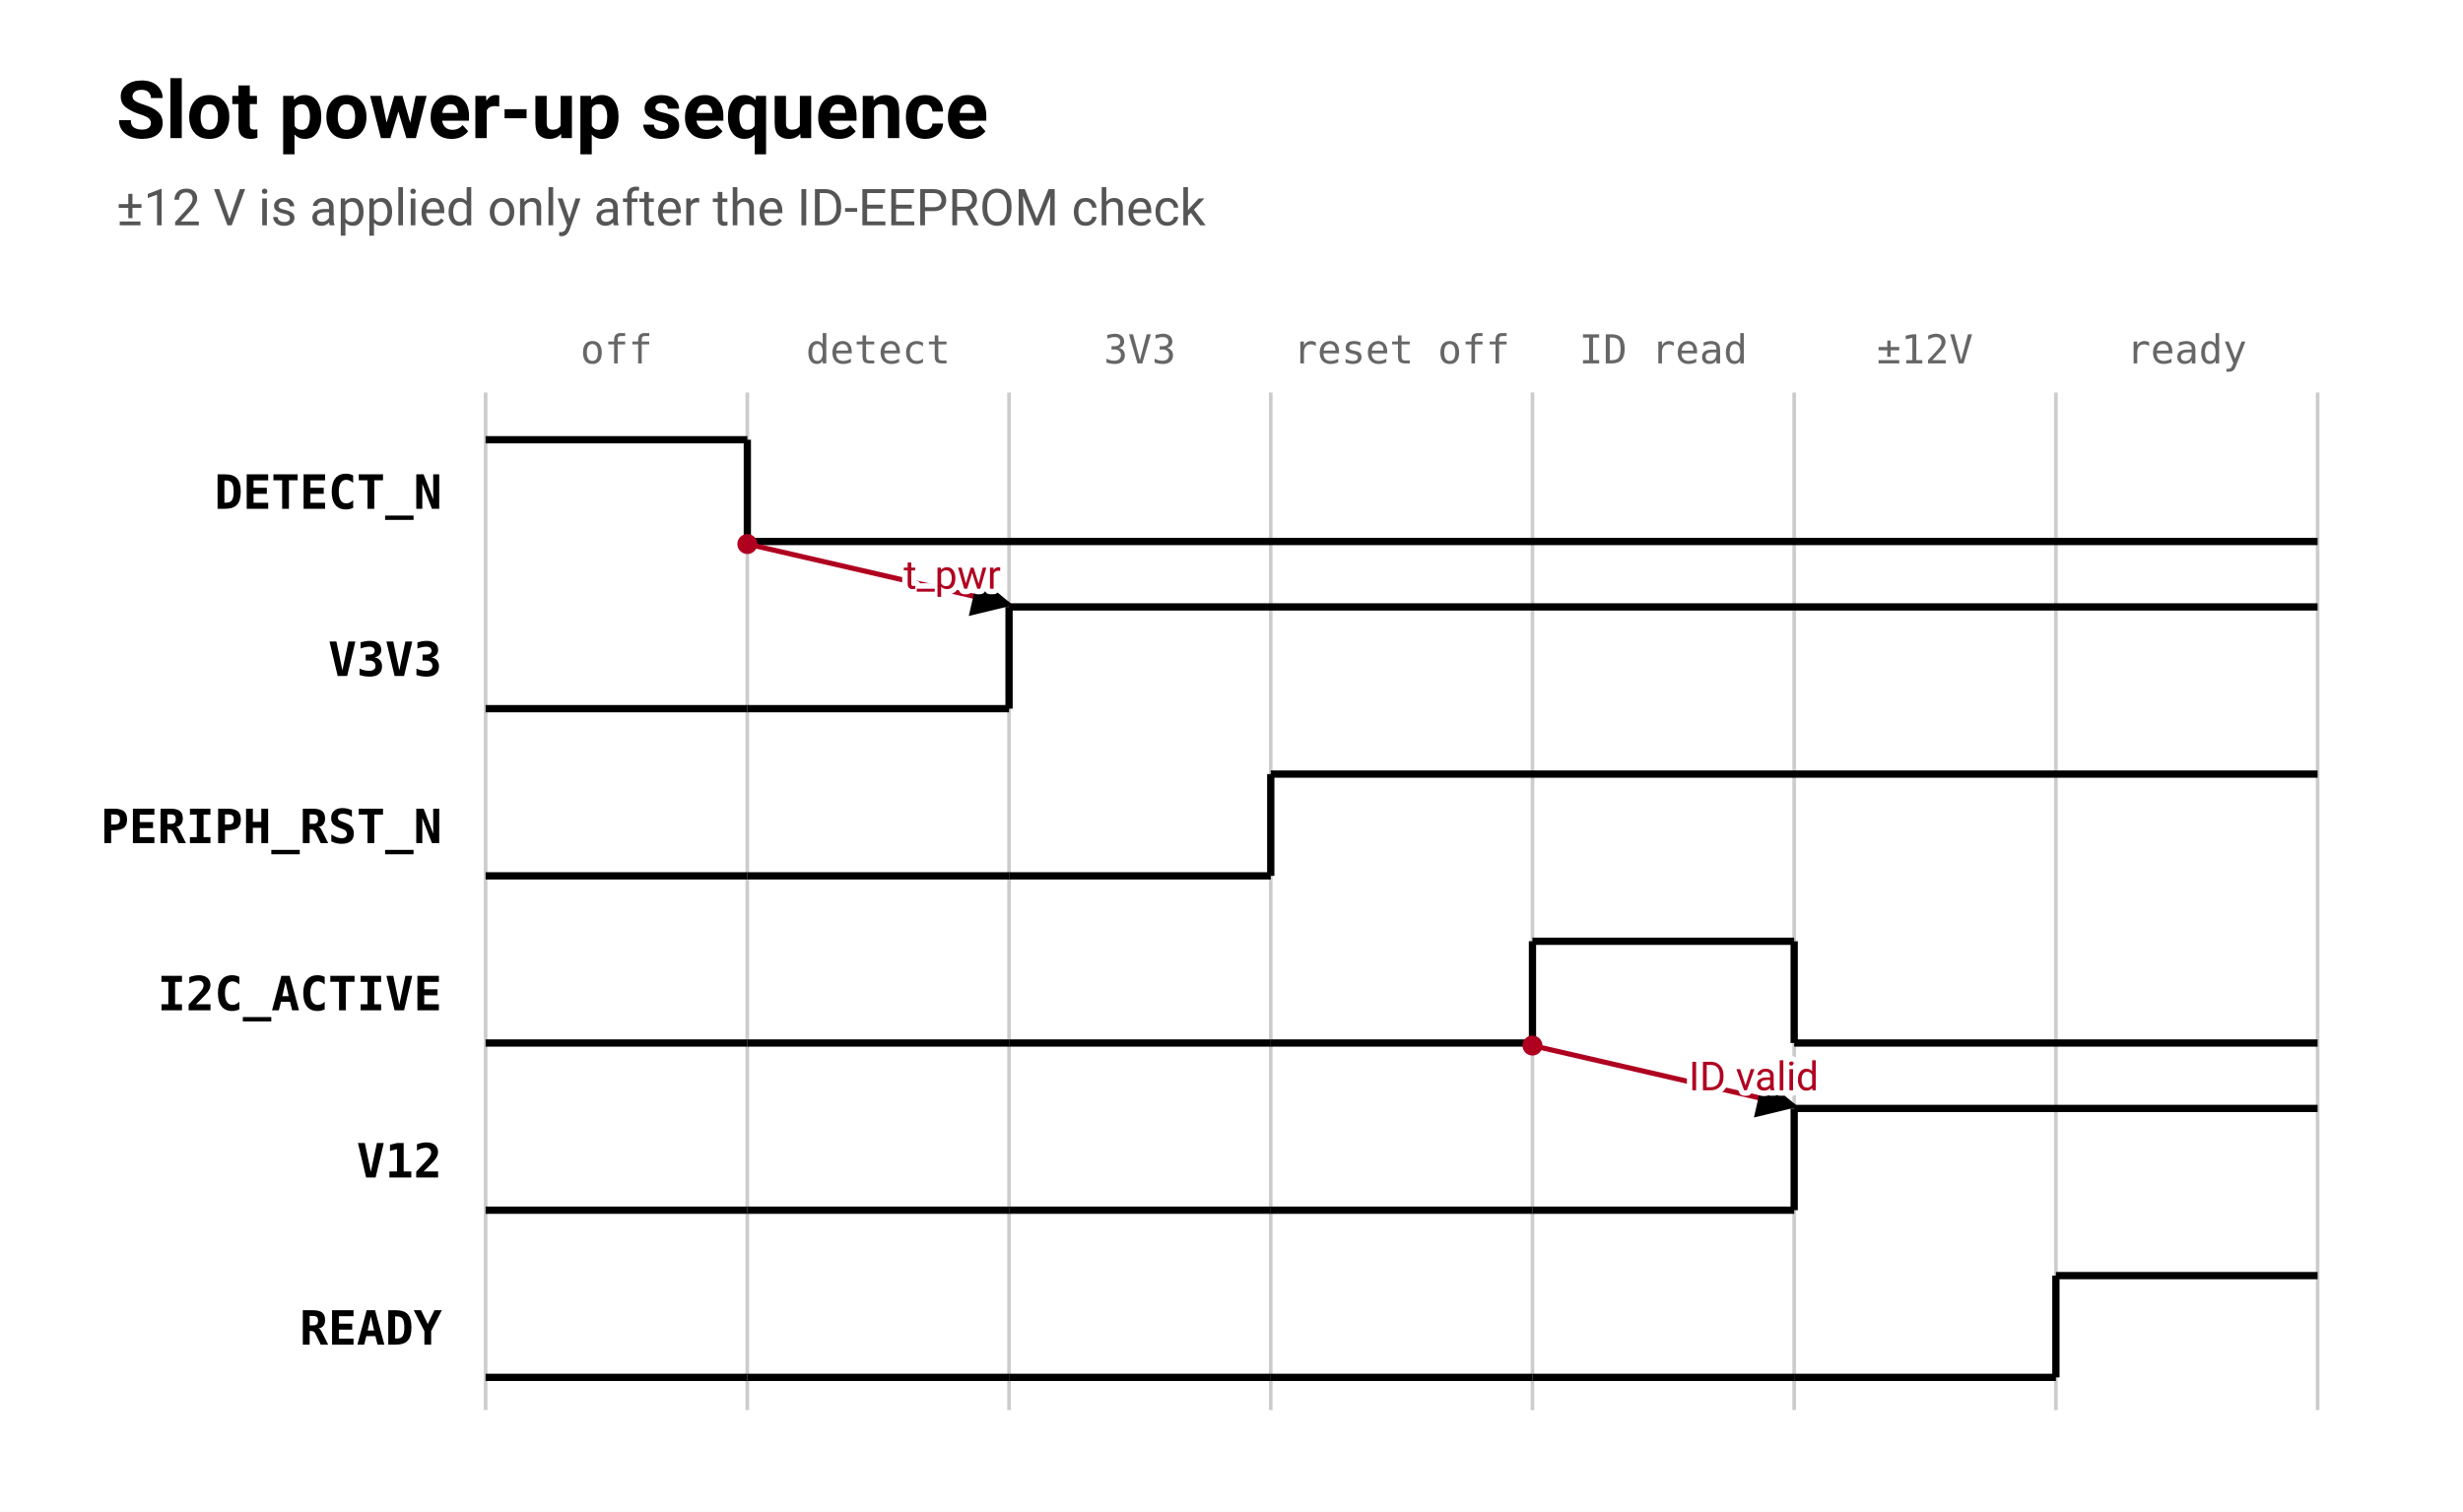
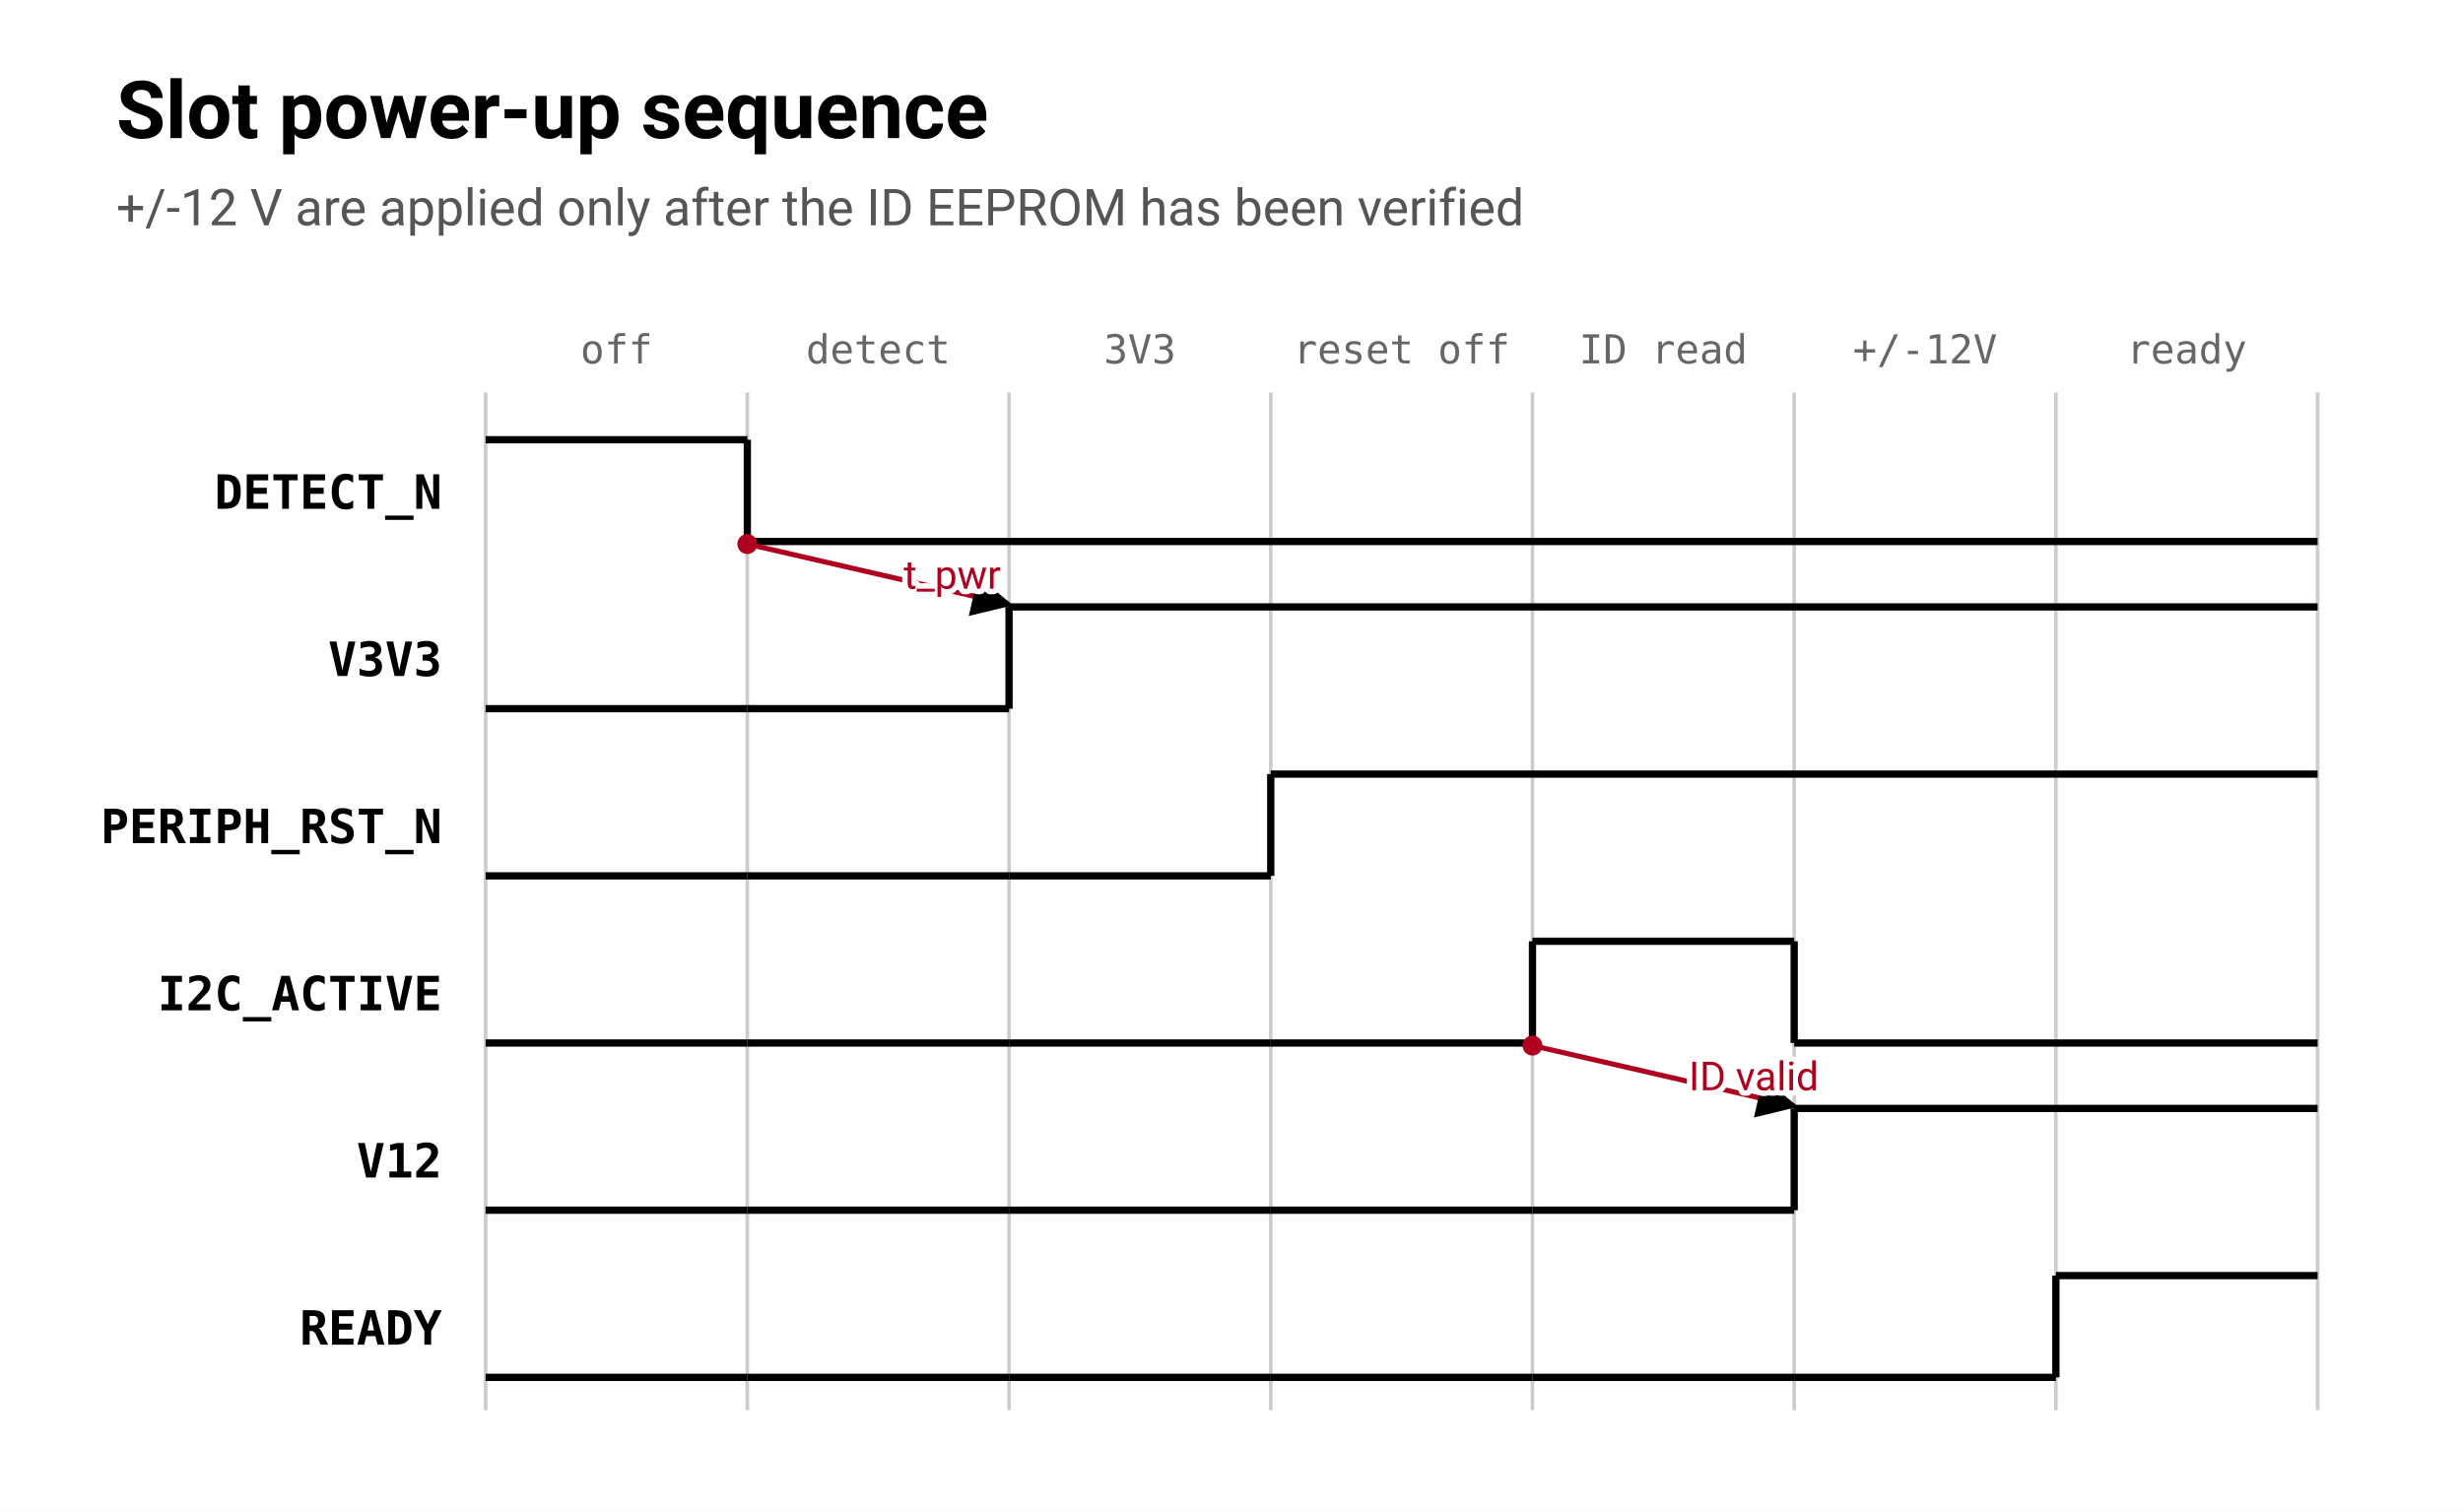
<svg xmlns="http://www.w3.org/2000/svg" width="677.6" height="416" viewBox="0 0 677.6 416">
  <defs>
    <pattern id="hatch" width="6" height="6" patternUnits="userSpaceOnUse" patternTransform="rotate(45)">
      <rect width="6" height="6" fill="#FFFFFF" />
      <line x1="0" y1="0" x2="0" y2="6" stroke="#B0B0B0" stroke-width="2" />
    </pattern>
    <pattern id="xpat" width="8" height="8" patternUnits="userSpaceOnUse">
      <rect width="8" height="8" fill="#FFFFFF" />
      <path d="M0 0L8 8M8 0L0 8" stroke="#C07070" stroke-width="1" />
    </pattern>
    <marker id="arr" viewBox="0 0 10 10" refX="9" refY="5" markerWidth="8" markerHeight="8" orient="auto">
      <path d="M0 0L10 5L0 10z" fill="#000000" />
    </marker>
  </defs>
  <style>text{font-family:-apple-system,BlinkMacSystemFont,"Segoe UI",Roboto,Helvetica,Arial,sans-serif}.m{font-family:ui-monospace,Menlo,Consolas,"DejaVu Sans Mono",monospace}</style>
  <rect width="677.6" height="416" fill="#FFFFFF" />
  <text x="32" y="38" font-size="22" font-weight="700" fill="#000000">Slot power-up sequence</text>
-   <text x="32" y="62" font-size="14" fill="#555555">±12 V is applied only after the ID-EEPROM check</text>
+   <text x="32" y="62" font-size="14" fill="#555555">+/-12 V are applied only after the ID EEPROM has been verified</text>
  <line x1="133.6" y1="108" x2="133.6" y2="388" stroke="#CCCCCC" stroke-width="1" />
  <text x="169.6" y="100" font-size="11" text-anchor="middle" fill="#666666" class="m">off</text>
  <line x1="205.6" y1="108" x2="205.6" y2="388" stroke="#CCCCCC" stroke-width="1" />
  <text x="241.6" y="100" font-size="11" text-anchor="middle" fill="#666666" class="m">detect</text>
  <line x1="277.6" y1="108" x2="277.6" y2="388" stroke="#CCCCCC" stroke-width="1" />
  <text x="313.6" y="100" font-size="11" text-anchor="middle" fill="#666666" class="m">3V3</text>
  <line x1="349.6" y1="108" x2="349.6" y2="388" stroke="#CCCCCC" stroke-width="1" />
  <text x="385.6" y="100" font-size="11" text-anchor="middle" fill="#666666" class="m">reset off</text>
  <line x1="421.6" y1="108" x2="421.6" y2="388" stroke="#CCCCCC" stroke-width="1" />
  <text x="457.6" y="100" font-size="11" text-anchor="middle" fill="#666666" class="m">ID read</text>
  <line x1="493.6" y1="108" x2="493.6" y2="388" stroke="#CCCCCC" stroke-width="1" />
-   <text x="529.6" y="100" font-size="11" text-anchor="middle" fill="#666666" class="m">±12V</text>
+   <text x="529.6" y="100" font-size="11" text-anchor="middle" fill="#666666" class="m">+/-12V</text>
  <line x1="565.6" y1="108" x2="565.6" y2="388" stroke="#CCCCCC" stroke-width="1" />
  <text x="601.6" y="100" font-size="11" text-anchor="middle" fill="#666666" class="m">ready</text>
  <line x1="637.6" y1="108" x2="637.6" y2="388" stroke="#CCCCCC" stroke-width="1" />
  <text x="121.6" y="140" font-size="13" text-anchor="end" fill="#000000" font-weight="700" class="m">DETECT_N</text>
  <line x1="133.6" y1="121" x2="205.6" y2="121" stroke="#000000" stroke-width="2" />
  <line x1="205.6" y1="149" x2="637.6" y2="149" stroke="#000000" stroke-width="2" />
  <line x1="205.6" y1="121" x2="205.6" y2="149" stroke="#000000" stroke-width="2" />
  <text x="121.6" y="186" font-size="13" text-anchor="end" fill="#000000" font-weight="700" class="m">V3V3</text>
  <line x1="133.6" y1="195" x2="205.6" y2="195" stroke="#000000" stroke-width="2" />
  <line x1="205.6" y1="195" x2="277.6" y2="195" stroke="#000000" stroke-width="2" />
  <line x1="277.6" y1="167" x2="637.6" y2="167" stroke="#000000" stroke-width="2" />
  <line x1="277.6" y1="167" x2="277.6" y2="195" stroke="#000000" stroke-width="2" />
  <text x="121.6" y="232" font-size="13" text-anchor="end" fill="#000000" font-weight="700" class="m">PERIPH_RST_N</text>
  <line x1="133.6" y1="241" x2="205.6" y2="241" stroke="#000000" stroke-width="2" />
  <line x1="205.6" y1="241" x2="277.6" y2="241" stroke="#000000" stroke-width="2" />
  <line x1="277.6" y1="241" x2="349.6" y2="241" stroke="#000000" stroke-width="2" />
  <line x1="349.6" y1="213" x2="637.6" y2="213" stroke="#000000" stroke-width="2" />
  <line x1="349.6" y1="213" x2="349.6" y2="241" stroke="#000000" stroke-width="2" />
  <text x="121.6" y="278" font-size="13" text-anchor="end" fill="#000000" font-weight="700" class="m">I2C_ACTIVE</text>
  <line x1="133.6" y1="287" x2="205.6" y2="287" stroke="#000000" stroke-width="2" />
  <line x1="205.6" y1="287" x2="277.6" y2="287" stroke="#000000" stroke-width="2" />
  <line x1="277.6" y1="287" x2="349.6" y2="287" stroke="#000000" stroke-width="2" />
  <line x1="349.6" y1="287" x2="421.6" y2="287" stroke="#000000" stroke-width="2" />
  <line x1="421.6" y1="259" x2="493.6" y2="259" stroke="#000000" stroke-width="2" />
  <line x1="421.6" y1="259" x2="421.6" y2="287" stroke="#000000" stroke-width="2" />
  <line x1="493.6" y1="287" x2="637.6" y2="287" stroke="#000000" stroke-width="2" />
  <line x1="493.6" y1="259" x2="493.6" y2="287" stroke="#000000" stroke-width="2" />
  <text x="121.6" y="324" font-size="13" text-anchor="end" fill="#000000" font-weight="700" class="m">V12</text>
  <line x1="133.6" y1="333" x2="205.6" y2="333" stroke="#000000" stroke-width="2" />
  <line x1="205.6" y1="333" x2="277.6" y2="333" stroke="#000000" stroke-width="2" />
  <line x1="277.6" y1="333" x2="349.6" y2="333" stroke="#000000" stroke-width="2" />
  <line x1="349.6" y1="333" x2="421.6" y2="333" stroke="#000000" stroke-width="2" />
  <line x1="421.6" y1="333" x2="493.6" y2="333" stroke="#000000" stroke-width="2" />
  <line x1="493.6" y1="305" x2="637.6" y2="305" stroke="#000000" stroke-width="2" />
  <line x1="493.6" y1="305" x2="493.6" y2="333" stroke="#000000" stroke-width="2" />
  <text x="121.6" y="370" font-size="13" text-anchor="end" fill="#000000" font-weight="700" class="m">READY</text>
  <line x1="133.6" y1="379" x2="205.6" y2="379" stroke="#000000" stroke-width="2" />
  <line x1="205.6" y1="379" x2="277.6" y2="379" stroke="#000000" stroke-width="2" />
  <line x1="277.6" y1="379" x2="349.6" y2="379" stroke="#000000" stroke-width="2" />
  <line x1="349.6" y1="379" x2="421.6" y2="379" stroke="#000000" stroke-width="2" />
  <line x1="421.6" y1="379" x2="493.6" y2="379" stroke="#000000" stroke-width="2" />
  <line x1="493.6" y1="379" x2="565.6" y2="379" stroke="#000000" stroke-width="2" />
  <line x1="565.6" y1="351" x2="637.6" y2="351" stroke="#000000" stroke-width="2" />
  <line x1="565.6" y1="351" x2="565.6" y2="379" stroke="#000000" stroke-width="2" />
  <path d="M205.6 149.7 L277.6 166.3" fill="none" stroke="#B00020" stroke-width="1.4" marker-end="url(#arr)" />
  <circle cx="205.6" cy="149.7" r="2.5" fill="#B00020" stroke="#B00020" stroke-width="0.5" />
  <text x="248.6" y="162" font-size="11" text-anchor="start" fill="#B00020" style="paint-order:stroke;stroke:#fff;stroke-width:3px;stroke-linejoin:round">t_pwr</text>
  <path d="M421.6 287.7 L493.6 304.3" fill="none" stroke="#B00020" stroke-width="1.4" marker-end="url(#arr)" />
  <circle cx="421.6" cy="287.7" r="2.5" fill="#B00020" stroke="#B00020" stroke-width="0.5" />
  <text x="464.6" y="300" font-size="11" text-anchor="start" fill="#B00020" style="paint-order:stroke;stroke:#fff;stroke-width:3px;stroke-linejoin:round">ID valid</text>
</svg>
